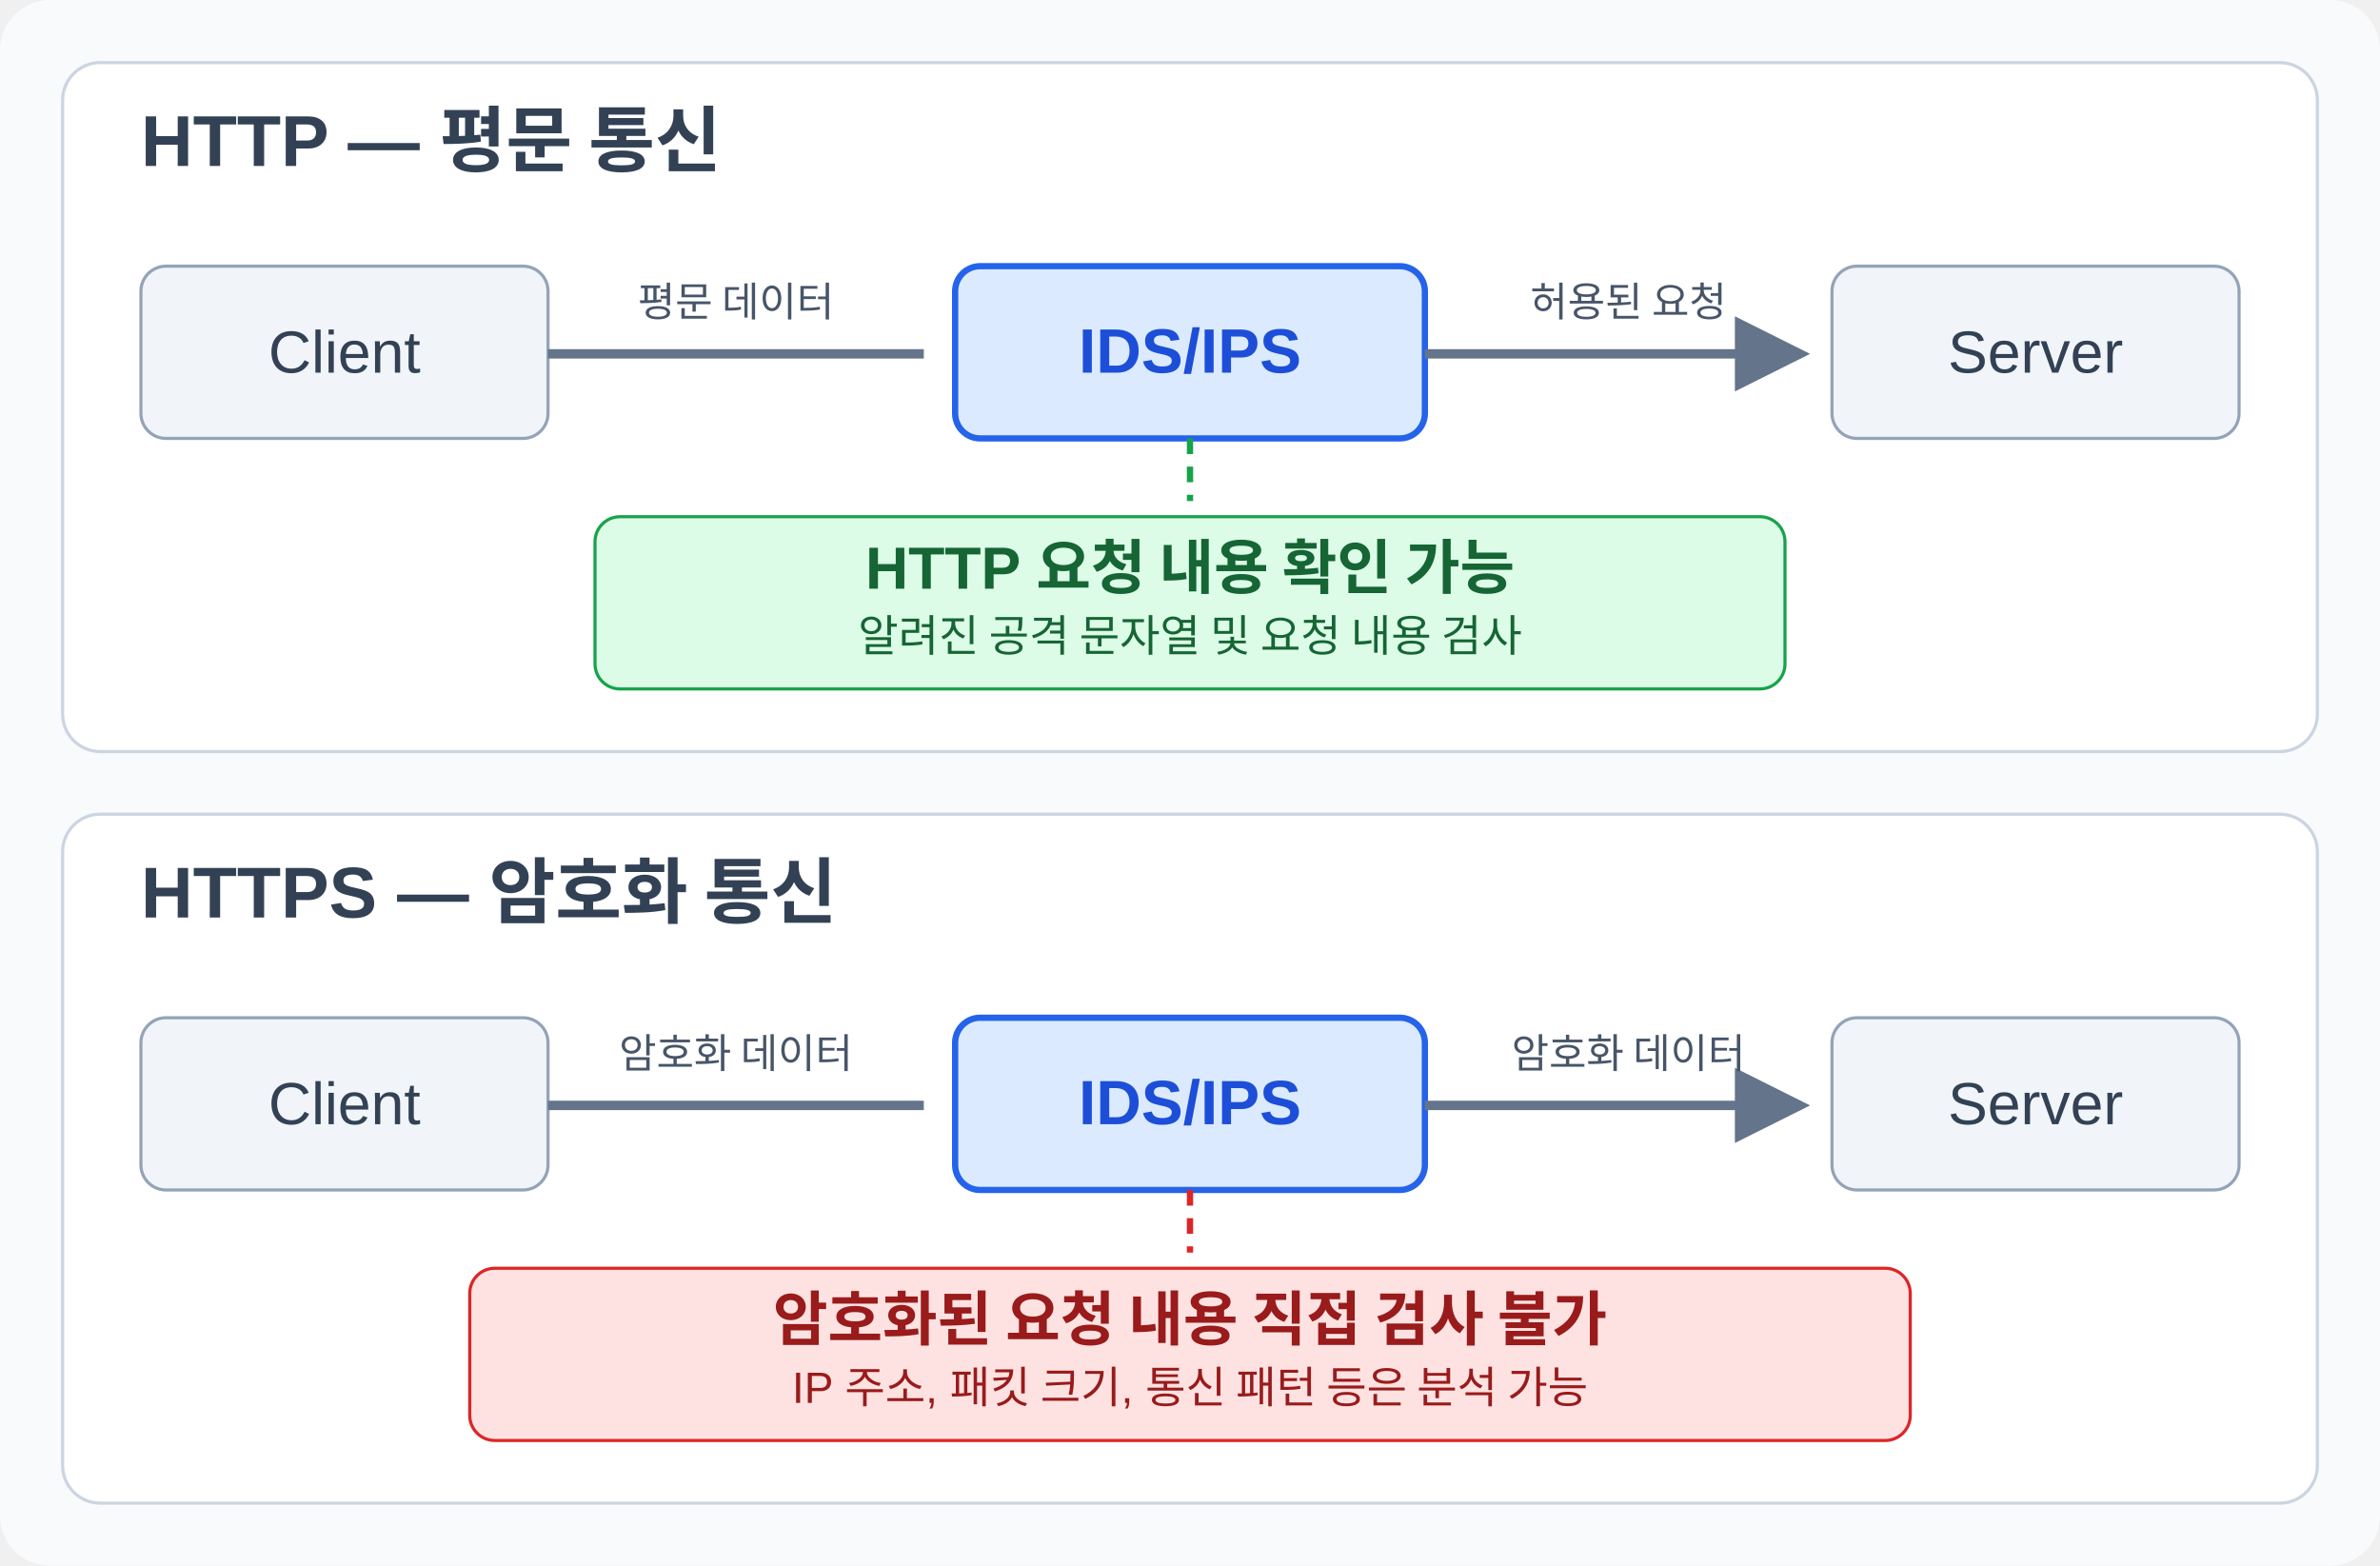
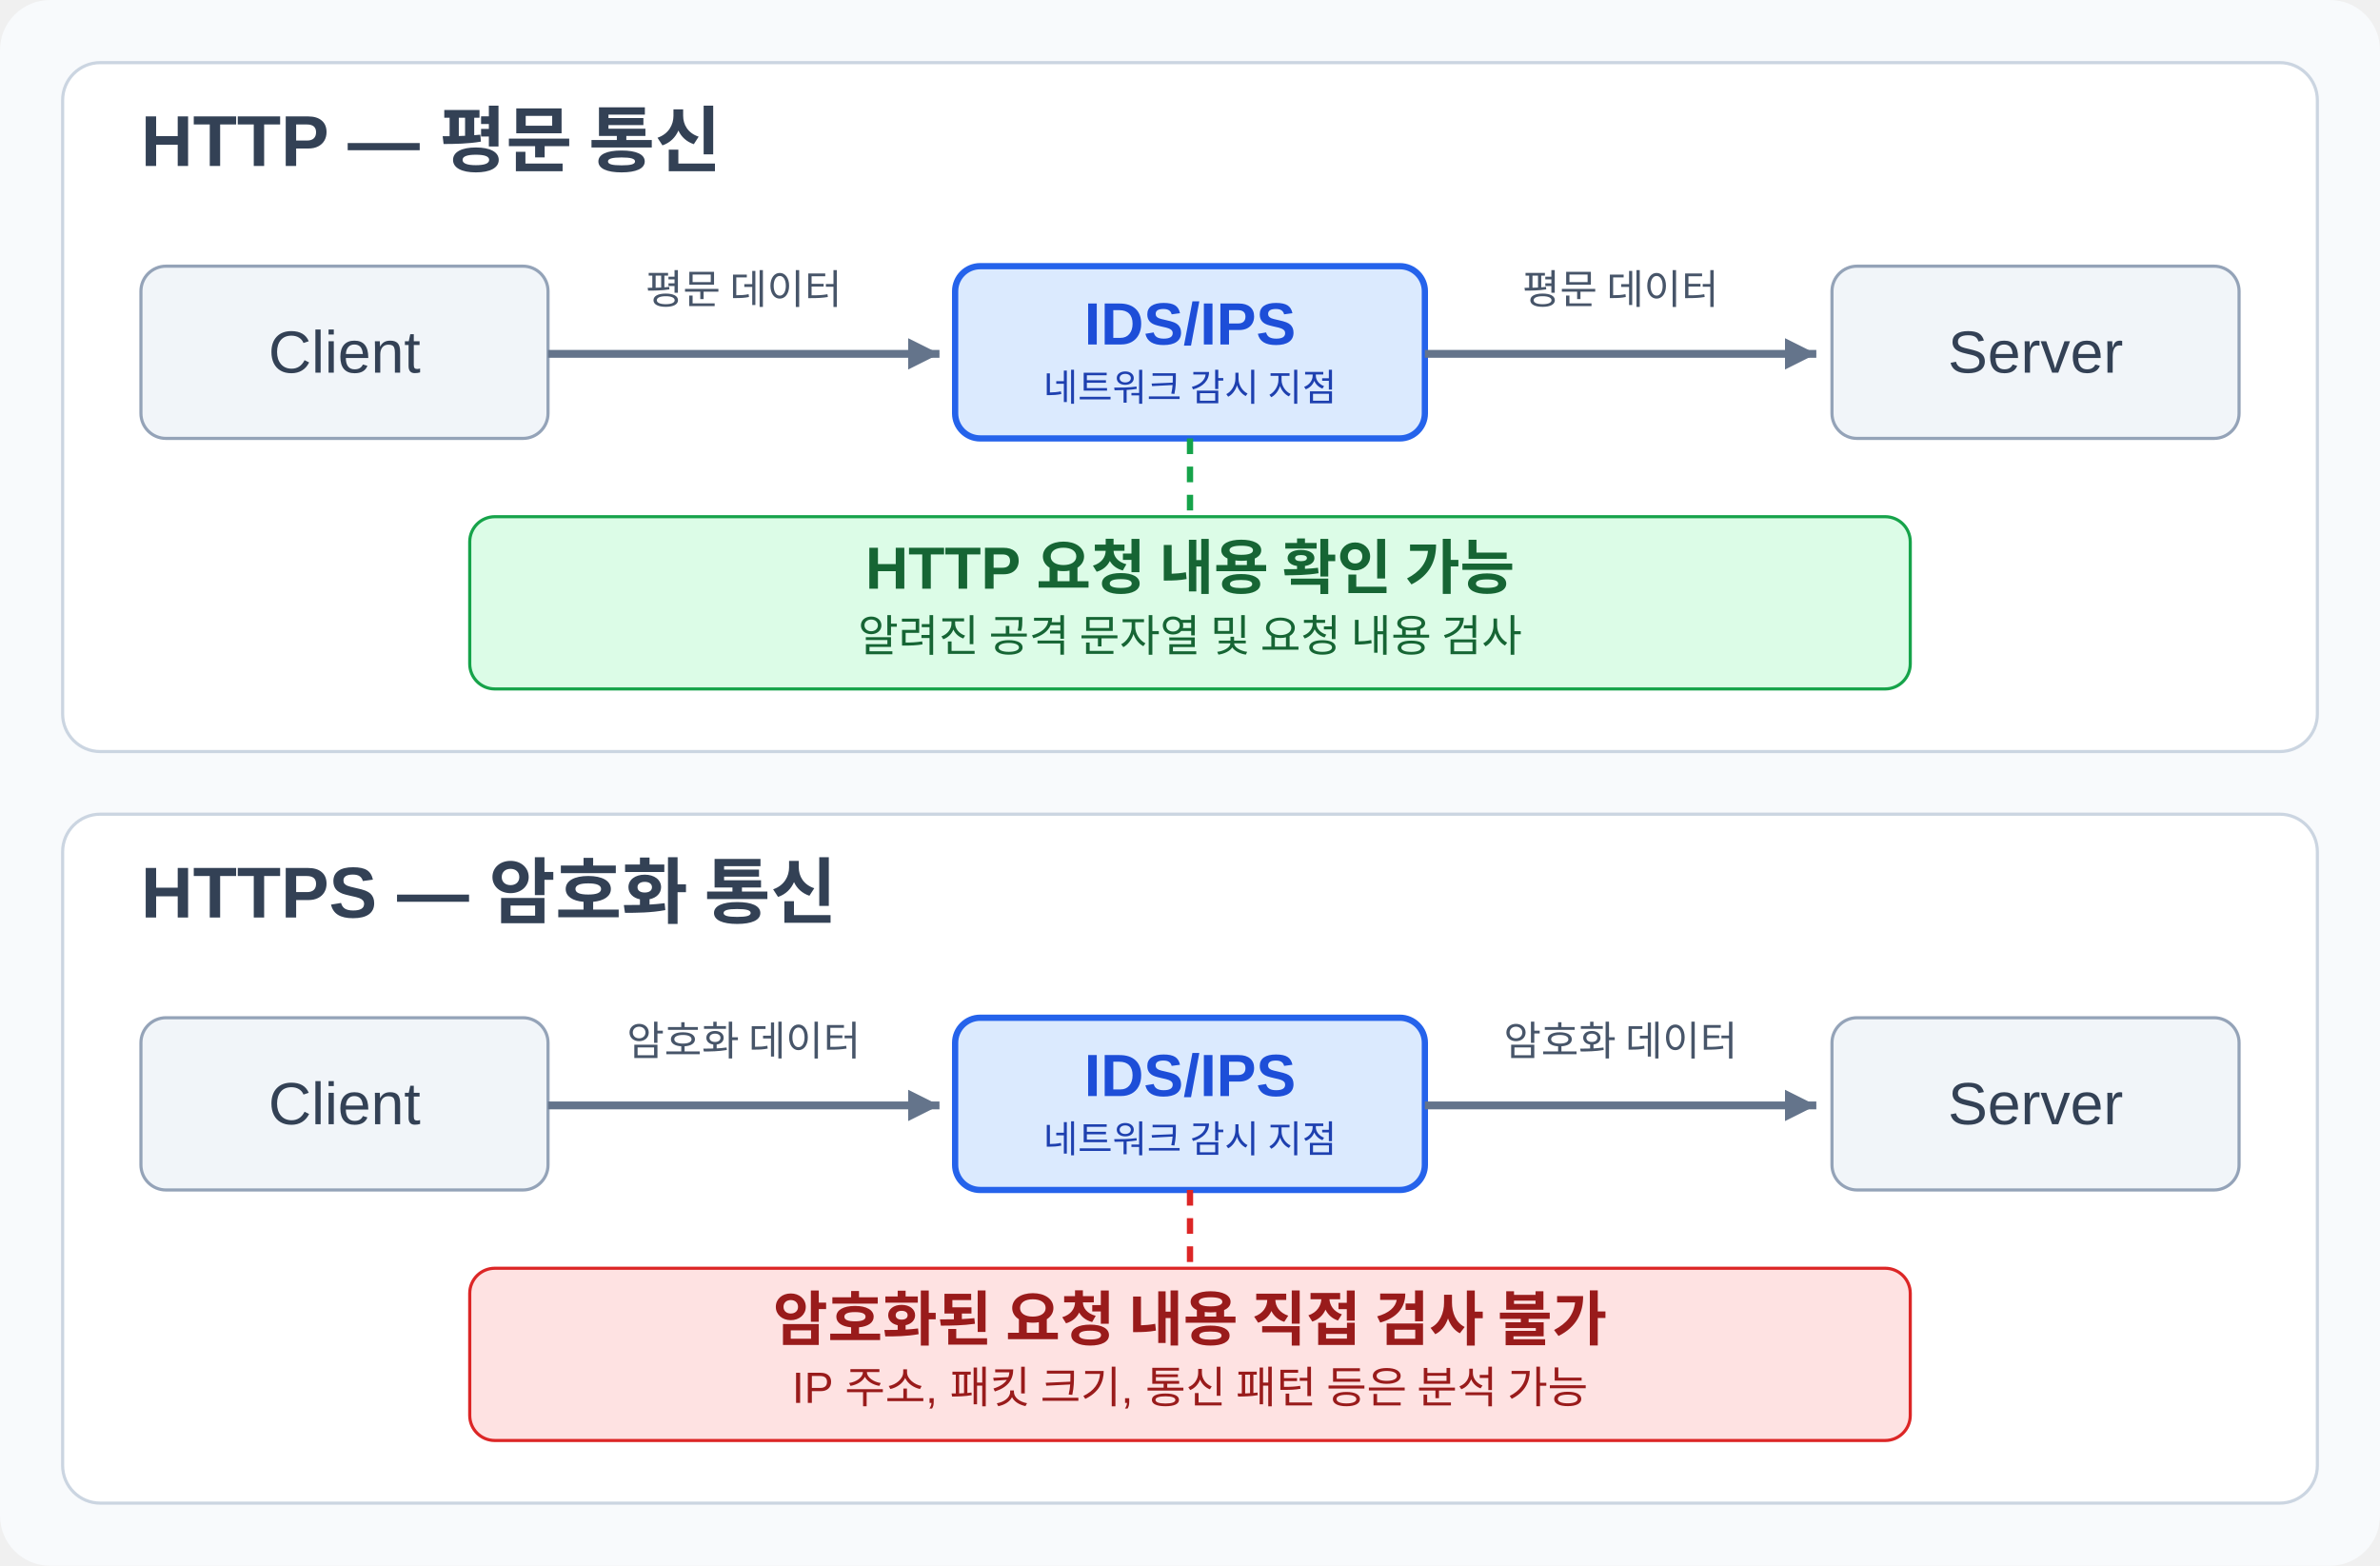
<svg xmlns="http://www.w3.org/2000/svg" viewBox="0 0 760 500">
  <rect width="760" height="500" rx="16" fill="#f8fafc" />
  <defs>
-     <marker id="arrow" markerWidth="8" markerHeight="8" refX="7" refY="4" orient="auto">
-       <path d="M0 0 L8 4 L0 8 Z" fill="#64748b" />
+     <marker id="arrow" markerUnits="userSpaceOnUse" markerWidth="10" markerHeight="10" refX="10" refY="5" orient="auto">
+       <path d="M0 0 L10 5 L0 10 Z" fill="#64748b" />
    </marker>
  </defs>
  <g font-family="Arial, sans-serif" text-anchor="middle">
    <rect x="20" y="20" width="720" height="220" rx="12" fill="#ffffff" stroke="#cbd5e1" />
    <text x="45" y="53" text-anchor="start" font-size="23" font-weight="bold" fill="#334155">HTTP — 평문 통신</text>
    <rect x="45" y="85" width="130" height="55" rx="8" fill="#f1f5f9" stroke="#94a3b8" />
    <text x="110" y="119" font-size="19" fill="#334155">Client</text>
    <rect x="305" y="85" width="150" height="55" rx="8" fill="#dbeafe" stroke="#2563eb" stroke-width="2" />
-     <text x="380" y="119" font-size="20" font-weight="bold" fill="#1d4ed8">IDS/IPS</text>
+     <text x="380" y="110" font-size="19" font-weight="bold" fill="#1d4ed8">IDS/IPS</text>
+     <text x="380" y="128" font-size="12" fill="#1e40af">네트워크 감시 지점</text>
    <rect x="585" y="85" width="130" height="55" rx="8" fill="#f1f5f9" stroke="#94a3b8" />
    <text x="650" y="119" font-size="19" fill="#334155">Server</text>
-     <path d="M175 113 H295 M455 113 H575" stroke="#64748b" stroke-width="3" marker-end="url(#arrow)" />
-     <text x="235" y="101" font-size="13" fill="#475569">평문 데이터</text>
-     <text x="520" y="101" font-size="13" fill="#475569">허용된 요청</text>
-     <path d="M380 140 V160" stroke="#16a34a" stroke-width="2" stroke-dasharray="5 4" />
-     <rect x="190" y="165" width="380" height="55" rx="8" fill="#dcfce7" stroke="#16a34a" />
+     <path d="M175 113 H300" stroke="#64748b" stroke-width="2.5" marker-end="url(#arrow)" />
+     <path d="M455 113 H580" stroke="#64748b" stroke-width="2.5" marker-end="url(#arrow)" />
+     <text x="237.5" y="97" font-size="13" fill="#475569">평문 데이터</text>
+     <text x="517.5" y="97" font-size="13" fill="#475569">평문 데이터</text>
+     <path d="M380 140 V165" stroke="#16a34a" stroke-width="2" stroke-dasharray="5 4" />
+     <rect x="150" y="165" width="460" height="55" rx="8" fill="#dcfce7" stroke="#16a34a" />
    <text x="380" y="188" font-size="19" font-weight="bold" fill="#166534">HTTP 요청 내용 확인 가능</text>
    <text x="380" y="208" font-size="14" fill="#166534">
      알려진 공격 문자열 및 요청 내용 검사
    </text>
    <rect x="20" y="260" width="720" height="220" rx="12" fill="#ffffff" stroke="#cbd5e1" />
    <text x="45" y="293" text-anchor="start" font-size="23" font-weight="bold" fill="#334155">HTTPS — 암호화 통신</text>
    <rect x="45" y="325" width="130" height="55" rx="8" fill="#f1f5f9" stroke="#94a3b8" />
    <text x="110" y="359" font-size="19" fill="#334155">Client</text>
    <rect x="305" y="325" width="150" height="55" rx="8" fill="#dbeafe" stroke="#2563eb" stroke-width="2" />
-     <text x="380" y="359" font-size="20" font-weight="bold" fill="#1d4ed8">IDS/IPS</text>
+     <text x="380" y="350" font-size="19" font-weight="bold" fill="#1d4ed8">IDS/IPS</text>
+     <text x="380" y="368" font-size="12" fill="#1e40af">네트워크 감시 지점</text>
    <rect x="585" y="325" width="130" height="55" rx="8" fill="#f1f5f9" stroke="#94a3b8" />
    <text x="650" y="359" font-size="19" fill="#334155">Server</text>
-     <path d="M175 353 H295 M455 353 H575" stroke="#64748b" stroke-width="3" marker-end="url(#arrow)" />
-     <text x="235" y="341" font-size="13" fill="#475569">암호화 데이터</text>
-     <text x="520" y="341" font-size="13" fill="#475569">암호화 데이터</text>
-     <path d="M380 380 V400" stroke="#dc2626" stroke-width="2" stroke-dasharray="5 4" />
+     <path d="M175 353 H300" stroke="#64748b" stroke-width="2.5" marker-end="url(#arrow)" />
+     <path d="M455 353 H580" stroke="#64748b" stroke-width="2.5" marker-end="url(#arrow)" />
+     <text x="237.5" y="337" font-size="13" fill="#475569">암호화 데이터</text>
+     <text x="517.5" y="337" font-size="13" fill="#475569">암호화 데이터</text>
+     <path d="M380 380 V405" stroke="#dc2626" stroke-width="2" stroke-dasharray="5 4" />
    <rect x="150" y="405" width="460" height="55" rx="8" fill="#fee2e2" stroke="#dc2626" />
    <text x="380" y="428" font-size="19" font-weight="bold" fill="#991b1b">암호화된 요청 내용 직접 검사 불가</text>
    <text x="380" y="448" font-size="14" fill="#991b1b">
      IP 주소, 패킷 크기, 통신 패턴 등은 분석 가능
    </text>
  </g>
</svg>
